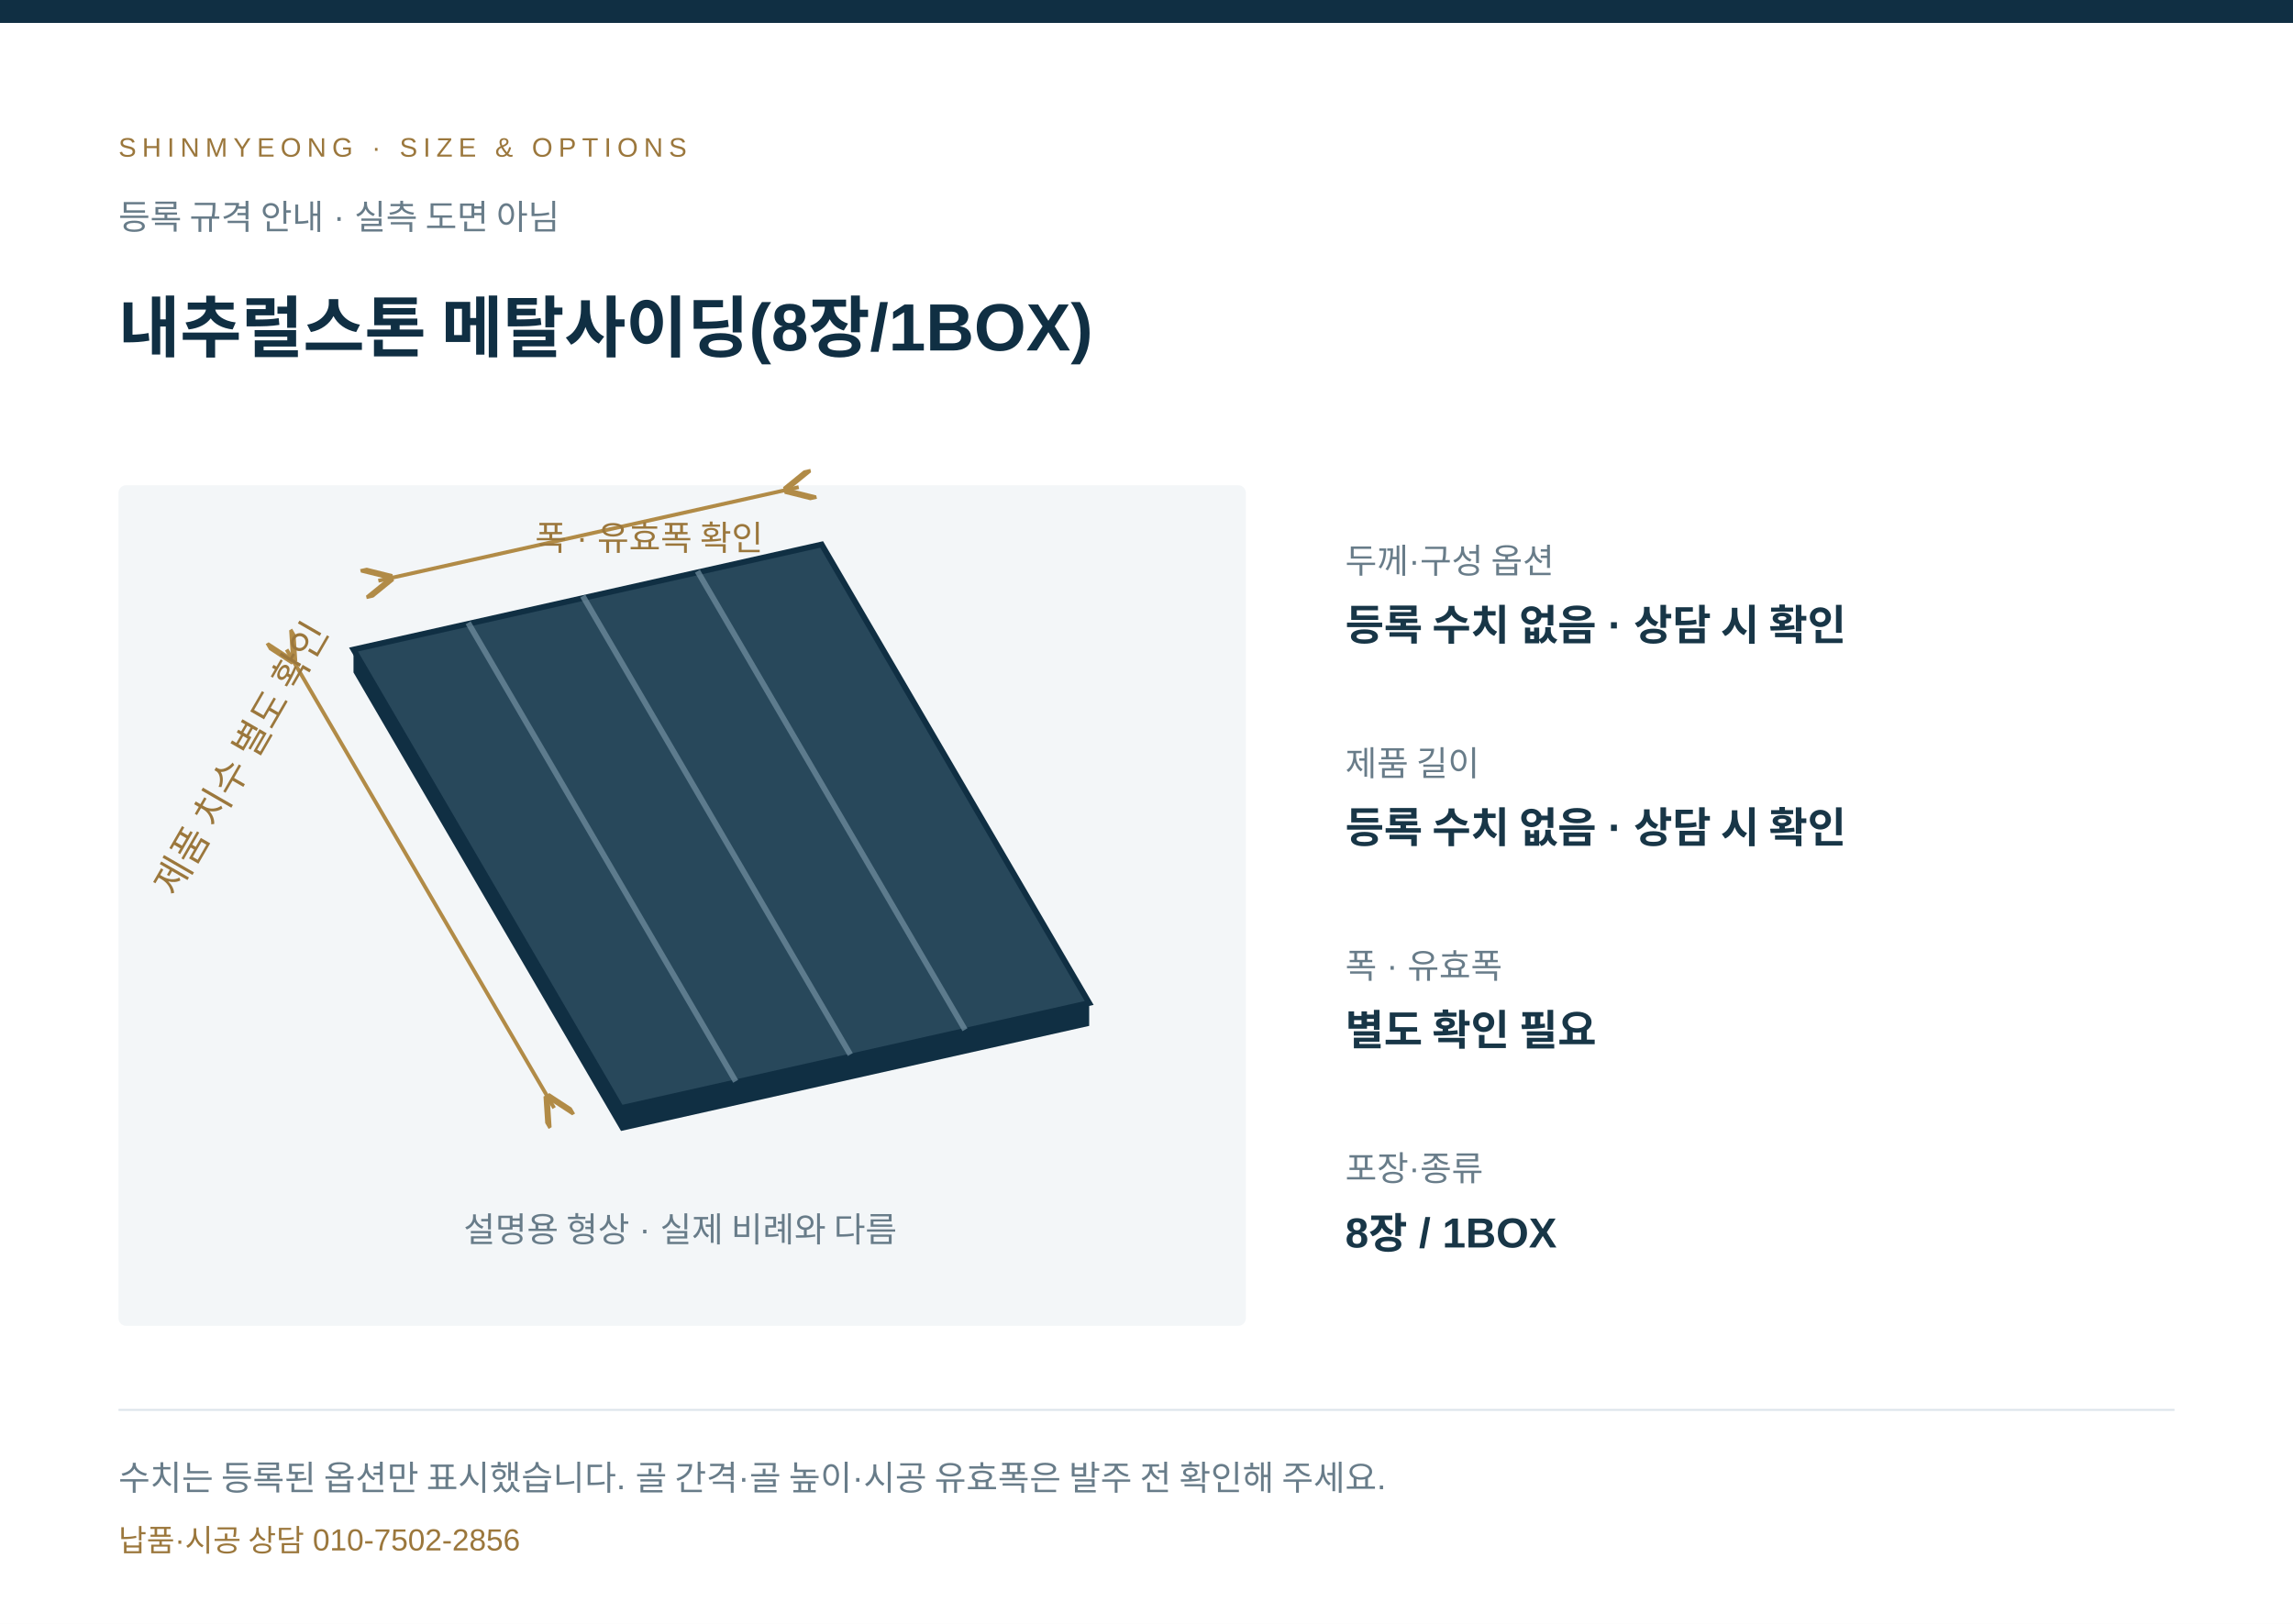
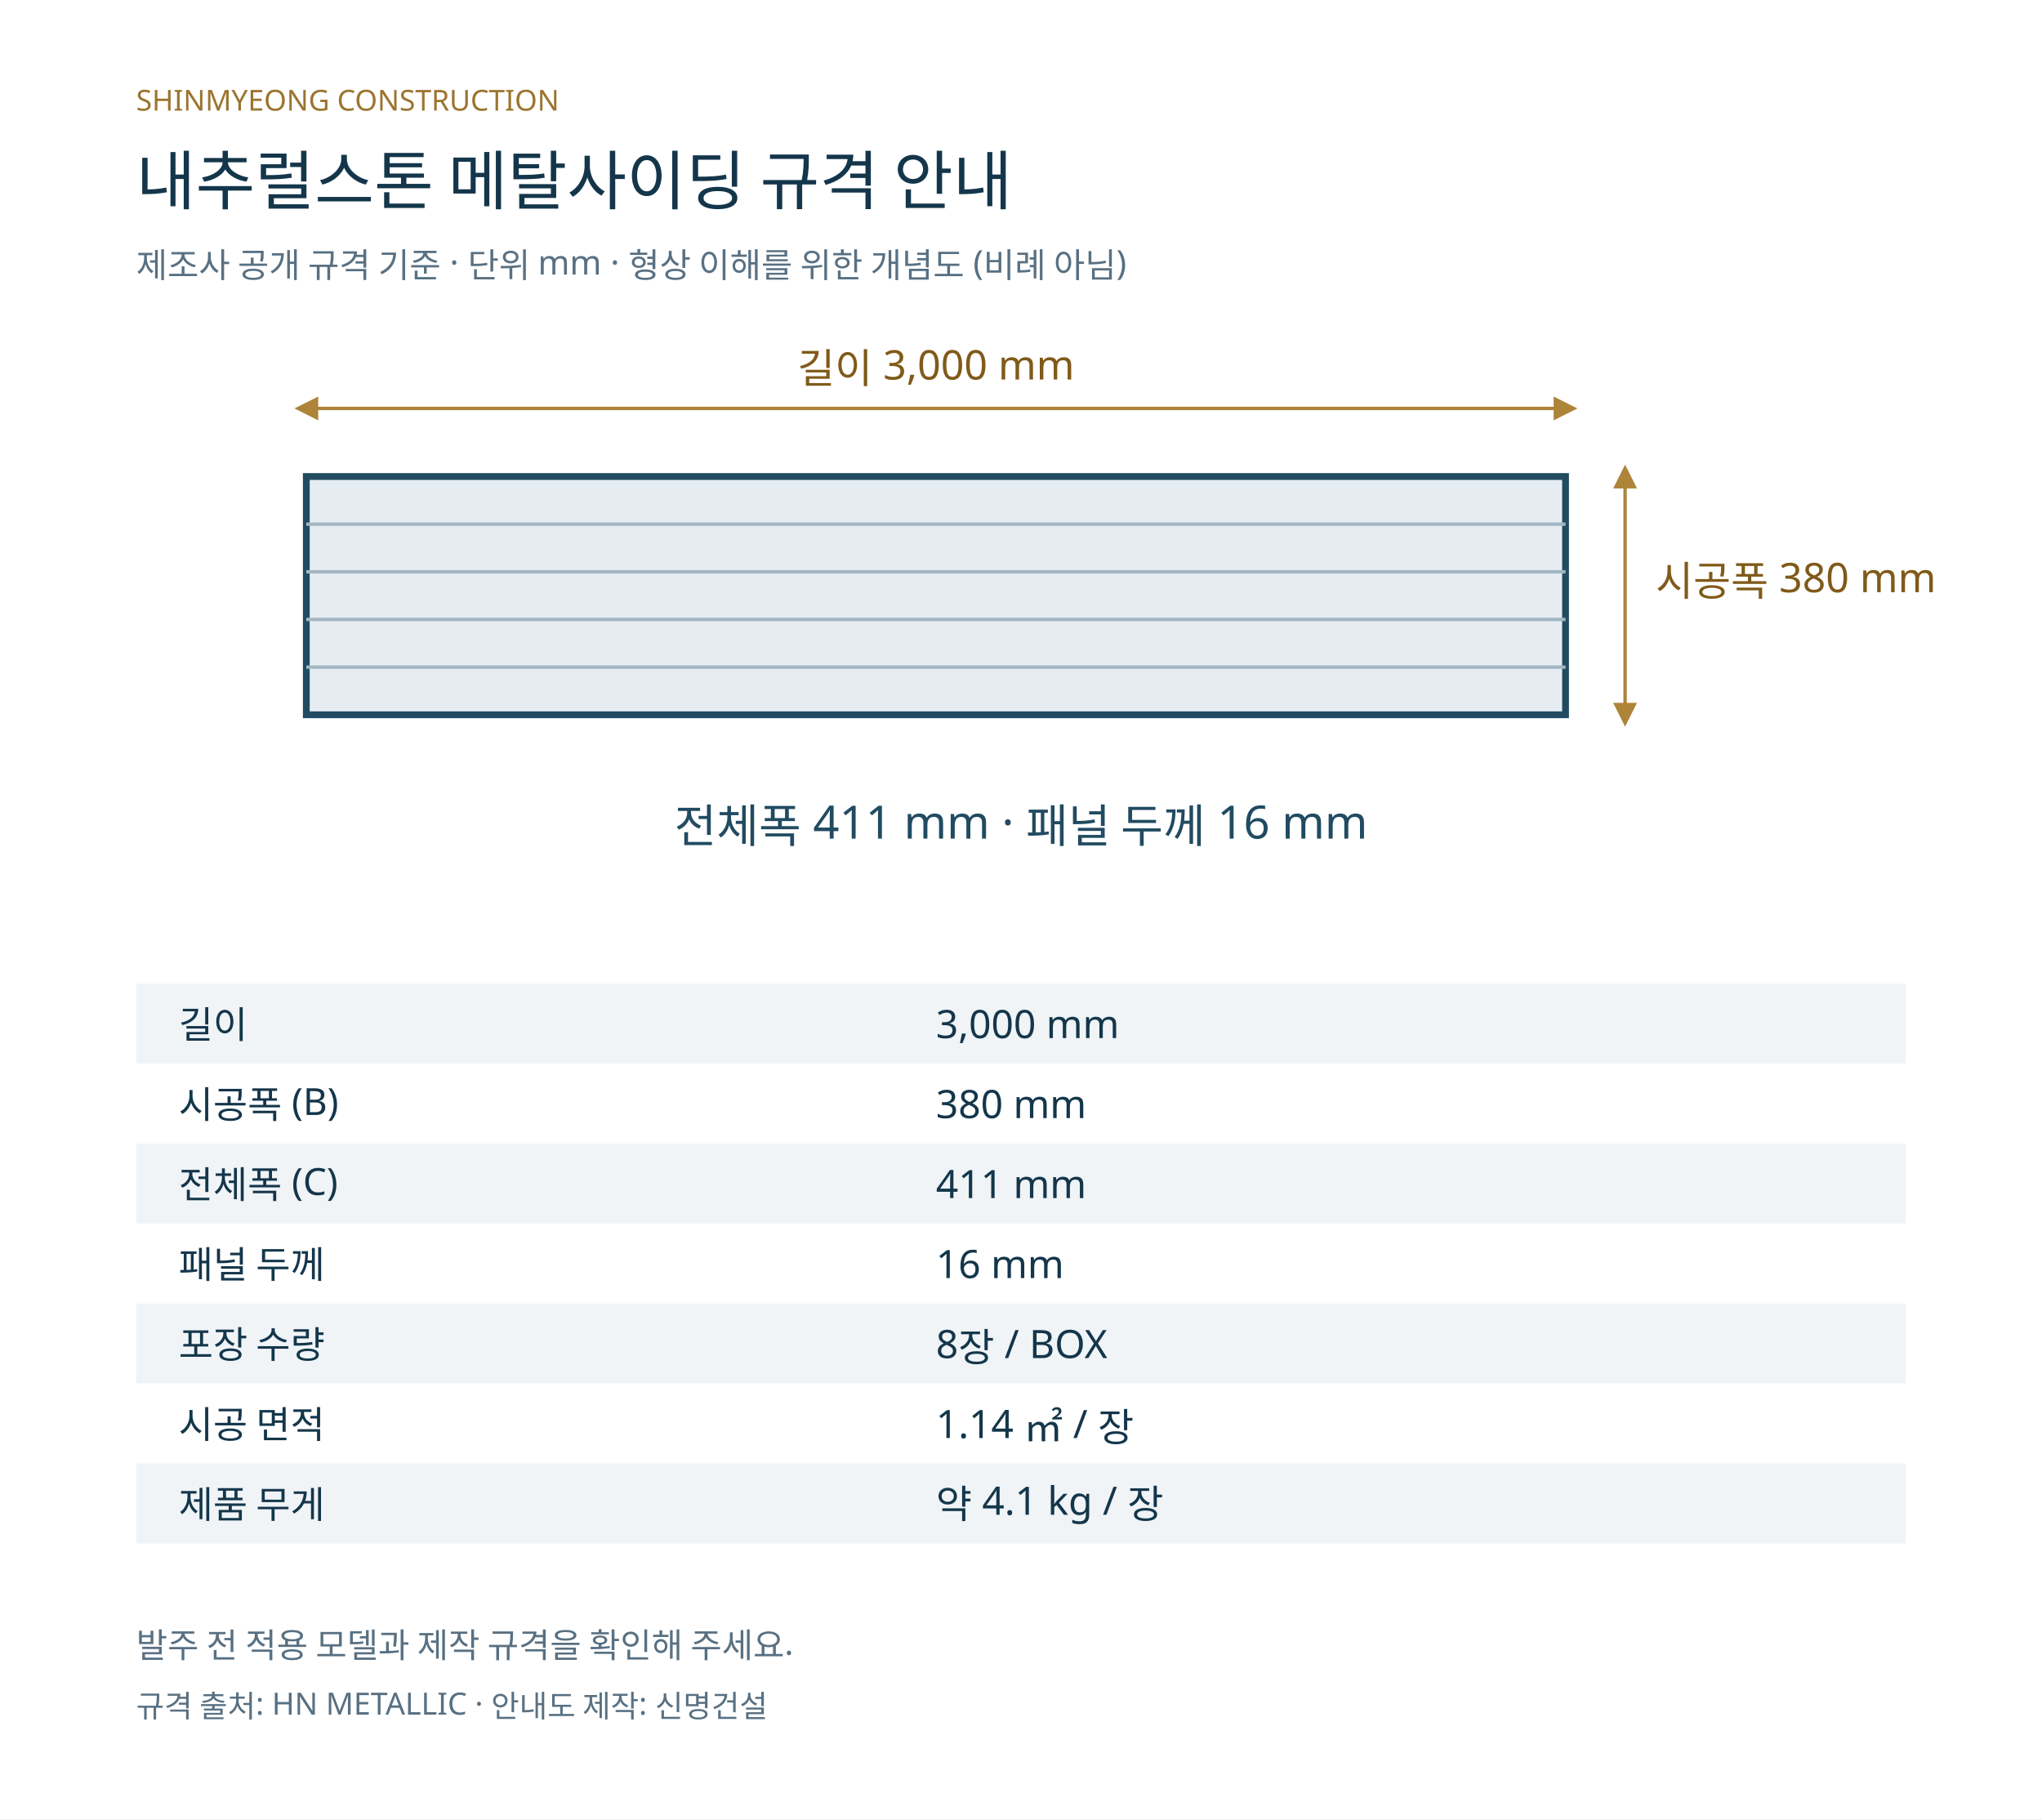
- <svg xmlns="http://www.w3.org/2000/svg" width="1200" height="850" viewBox="0 0 1200 850" role="img" aria-labelledby="title desc">
+ <svg xmlns="http://www.w3.org/2000/svg" width="1200" height="1069" viewBox="0 0 1200 1069" role="img" aria-labelledby="title desc">
  <defs>
-     <marker id="arrow" markerWidth="8" markerHeight="8" refX="4" refY="4" orient="auto-start-reverse">
-       <path d="M8 0 0 4 8 8" fill="none" stroke="#b18b47" stroke-width="1.6" />
+     <marker id="arrow" viewBox="0 0 10 10" refX="5" refY="5" markerWidth="7" markerHeight="7" orient="auto-start-reverse">
+       <path d="M0 0L10 5L0 10Z" fill="#ae8439" />
    </marker>
-     <style>text{font-family:'Malgun Gothic','Noto Sans KR',Arial,sans-serif}.name{font-size:35px;font-weight:700;fill:#102f43}.label{font-size:18px;fill:#687c89}.value{font-size:22px;font-weight:700;fill:#183647}.note{font-size:18px;fill:#687c89}</style>
  </defs>
-   <rect width="1200" height="850" fill="#fff" />
-   <rect x="0" y="0" width="1200" height="12" fill="#102f43" />
-   <text x="62" y="82" font-size="14" fill="#9b773c" letter-spacing="3">SHINMYEONG · SIZE &amp; OPTIONS</text>
-   <text x="62" y="184" class="name">내추럴스톤 메탈사이딩(8장/1BOX)</text>
-   <text x="62" y="120" font-size="18" fill="#687c89">등록 규격 안내 · 실측 도면 아님</text>
-   <rect x="62" y="254" width="590" height="440" rx="4" fill="#f3f6f8" />
-   <path d="M185 340 430 285 570 525 325 580Z" fill="#28485b" stroke="#102f43" stroke-width="3" />
-   <path d="m185 340 140 240 245-55v12l-245 55-140-240z" fill="#102f43" />
-   <g stroke="#7391a2" stroke-width="3" opacity=".7">
-     <path d="m245 326 140 240" />
-     <path d="m305 312 140 240" />
-     <path d="m365 299 140 240" />
+   <rect width="1200" height="1069" fill="#fff" />
+   <g font-family="Malgun Gothic, sans-serif">
+     <text x="80" y="65" font-size="17" fill="#9b742f" text-anchor="start">SHINMYEONG CONSTRUCTION</text>
+     <text x="80" y="120" font-size="38" fill="#14364b" text-anchor="start">내추럴스톤 메탈사이딩 규격 안내</text>
+     <text x="80" y="163" font-size="20" fill="#587082" text-anchor="start">제조사 공개 규격 기준 · 단위 mm · 형상 이해를 위한 개념도 (비례 아님)</text>
+     <rect x="180" y="280" width="740" height="140" fill="#e6edf2" stroke="#214b61" stroke-width="4" />
+     <path d="M180 308H920" stroke="#a2b7c5" stroke-width="2" />
+     <path d="M180 336H920" stroke="#a2b7c5" stroke-width="2" />
+     <path d="M180 364H920" stroke="#a2b7c5" stroke-width="2" />
+     <path d="M180 392H920" stroke="#a2b7c5" stroke-width="2" />
+     <path d="M180 240L920 240" stroke="#ae8439" stroke-width="2" marker-start="url(#arrow)" marker-end="url(#arrow)" />
+     <text x="550" y="225" font-size="24" fill="#805a19" text-anchor="middle">길이 3,000 mm</text>
+     <path d="M955 280L955 420" stroke="#ae8439" stroke-width="2" marker-start="url(#arrow)" marker-end="url(#arrow)" />
+     <text x="973" y="350" font-size="24" fill="#805a19" text-anchor="start">시공폭 380 mm</text>
+     <text x="600" y="495" font-size="27" fill="#214b61" text-anchor="middle">전체폭 411 mm · 패널 두께 16 mm</text>
+     <rect x="80" y="578" width="1040" height="47" fill="#f0f4f7" />
+     <text x="105" y="610" font-size="22" fill="#14364b" text-anchor="start">길이</text>
+     <text x="550" y="610" font-size="23" fill="#14364b" text-anchor="start">3,000 mm</text>
+     <rect x="80" y="625" width="1040" height="47" fill="#fff" />
+     <text x="105" y="657" font-size="22" fill="#14364b" text-anchor="start">시공폭 (B)</text>
+     <text x="550" y="657" font-size="23" fill="#14364b" text-anchor="start">380 mm</text>
+     <rect x="80" y="672" width="1040" height="47" fill="#f0f4f7" />
+     <text x="105" y="704" font-size="22" fill="#14364b" text-anchor="start">전체폭 (C)</text>
+     <text x="550" y="704" font-size="23" fill="#14364b" text-anchor="start">411 mm</text>
+     <rect x="80" y="719" width="1040" height="47" fill="#fff" />
+     <text x="105" y="751" font-size="22" fill="#14364b" text-anchor="start">패널 두께</text>
+     <text x="550" y="751" font-size="23" fill="#14364b" text-anchor="start">16 mm</text>
+     <rect x="80" y="766" width="1040" height="47" fill="#f0f4f7" />
+     <text x="105" y="798" font-size="22" fill="#14364b" text-anchor="start">포장 수량</text>
+     <text x="550" y="798" font-size="23" fill="#14364b" text-anchor="start">8장 / BOX</text>
+     <rect x="80" y="813" width="1040" height="47" fill="#fff" />
+     <text x="105" y="845" font-size="22" fill="#14364b" text-anchor="start">시공 면적</text>
+     <text x="550" y="845" font-size="23" fill="#14364b" text-anchor="start">1.14 ㎡ / 장</text>
+     <rect x="80" y="860" width="1040" height="47" fill="#f0f4f7" />
+     <text x="105" y="892" font-size="22" fill="#14364b" text-anchor="start">제품 무게</text>
+     <text x="550" y="892" font-size="23" fill="#14364b" text-anchor="start">약 4.1 kg / 장</text>
+     <text x="80" y="974" font-size="20" fill="#587082" text-anchor="start">발주 전 적용 모델과 제작 규격을 확인해 주세요.</text>
+     <text x="80" y="1009" font-size="18" fill="#587082" text-anchor="start">규격 출처: HN METALLIC · 안내도 제작: 신명건설</text>
  </g>
-   <line x1="150" y1="340" x2="290" y2="580" stroke="#b18b47" stroke-width="2" marker-start="url(#arrow)" marker-end="url(#arrow)" />
-   <text x="92" y="470" transform="rotate(-60 92 470)" font-size="20" fill="#9b773c">제품 치수 별도 확인</text>
-   <line x1="198" y1="304" x2="418" y2="255" stroke="#b18b47" stroke-width="2" marker-start="url(#arrow)" marker-end="url(#arrow)" />
-   <text x="280" y="288" font-size="18" fill="#9b773c">폭 · 유효폭 확인</text>
-   <text x="356" y="650" text-anchor="middle" class="note">설명용 형상 · 실제 비례와 다름</text>
-   <text x="704" y="300" class="label">두께·구성 옵션</text>
-   <text x="704" y="335" class="value">등록 수치 없음 · 상담 시 확인</text>
-   <text x="704" y="406" class="label">제품 길이</text>
-   <text x="704" y="441" class="value">등록 수치 없음 · 상담 시 확인</text>
-   <text x="704" y="512" class="label">폭 · 유효폭</text>
-   <text x="704" y="547" class="value">별도 확인 필요</text>
-   <text x="704" y="618" class="label">포장·종류</text>
-   <text x="704" y="653" class="value">8장 / 1BOX</text>
-   <line x1="62" y1="738" x2="1138" y2="738" stroke="#dce4ea" />
-   <text x="62" y="780" class="note">수치는 등록된 옵션만 표시했습니다. 골 간격·골 높이·시공 유효폭은 발주 전 확인해 주세요.</text>
-   <text x="62" y="812" font-size="16" fill="#9b773c">납품·시공 상담 010-7502-2856</text>
</svg>
